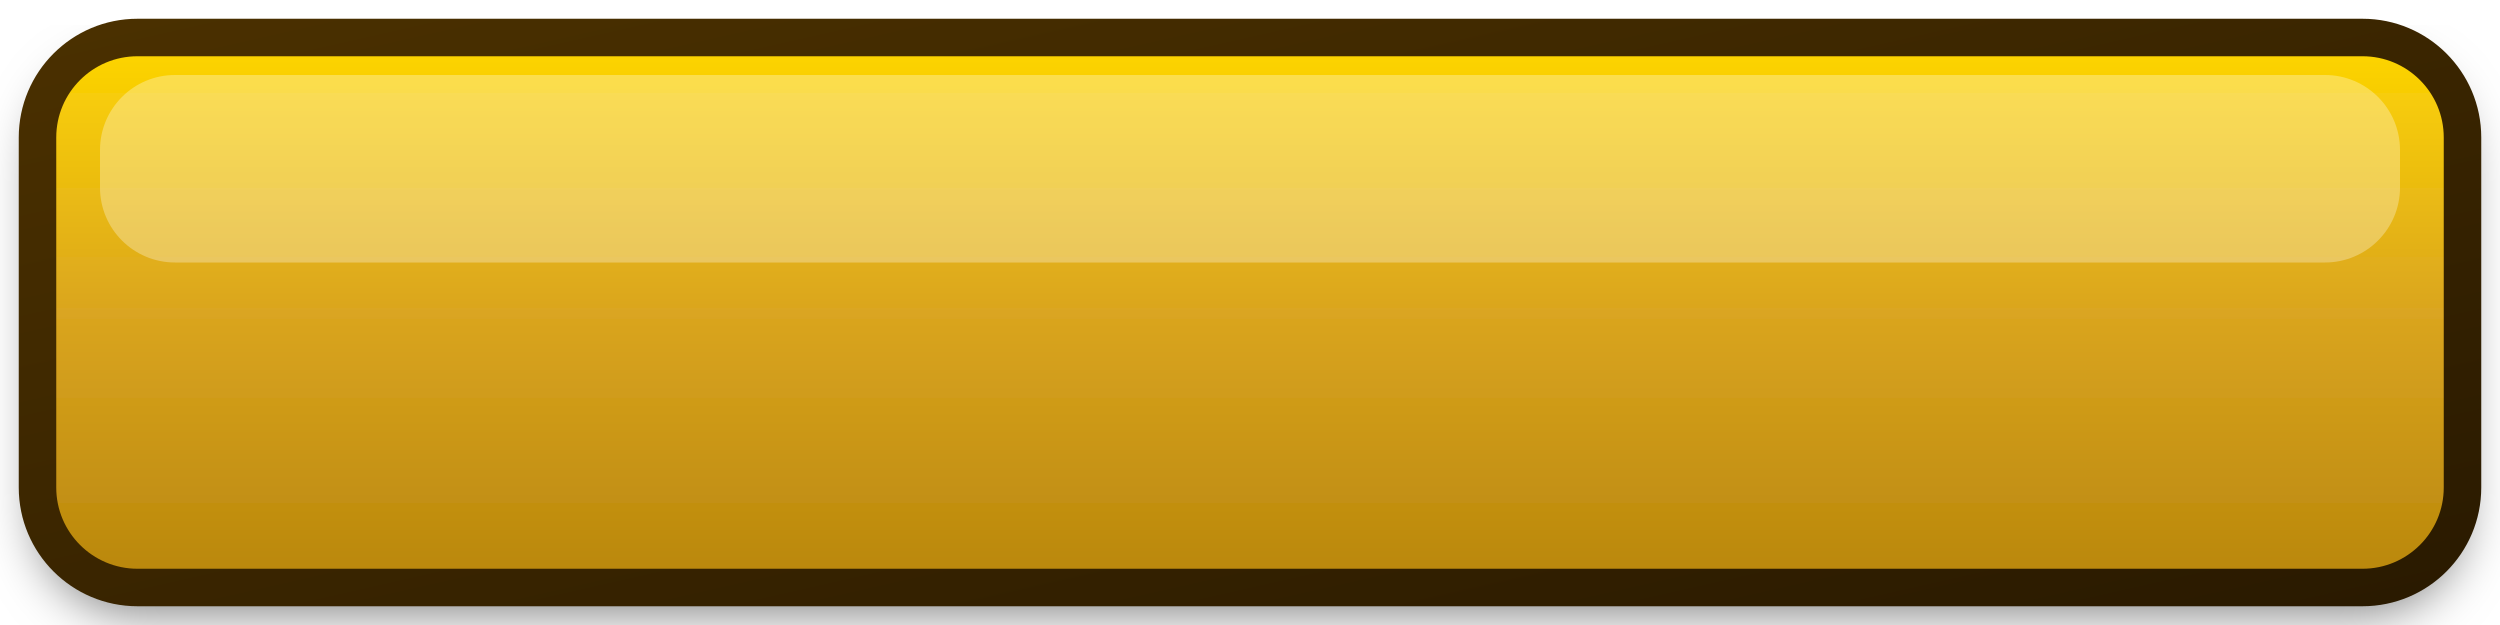
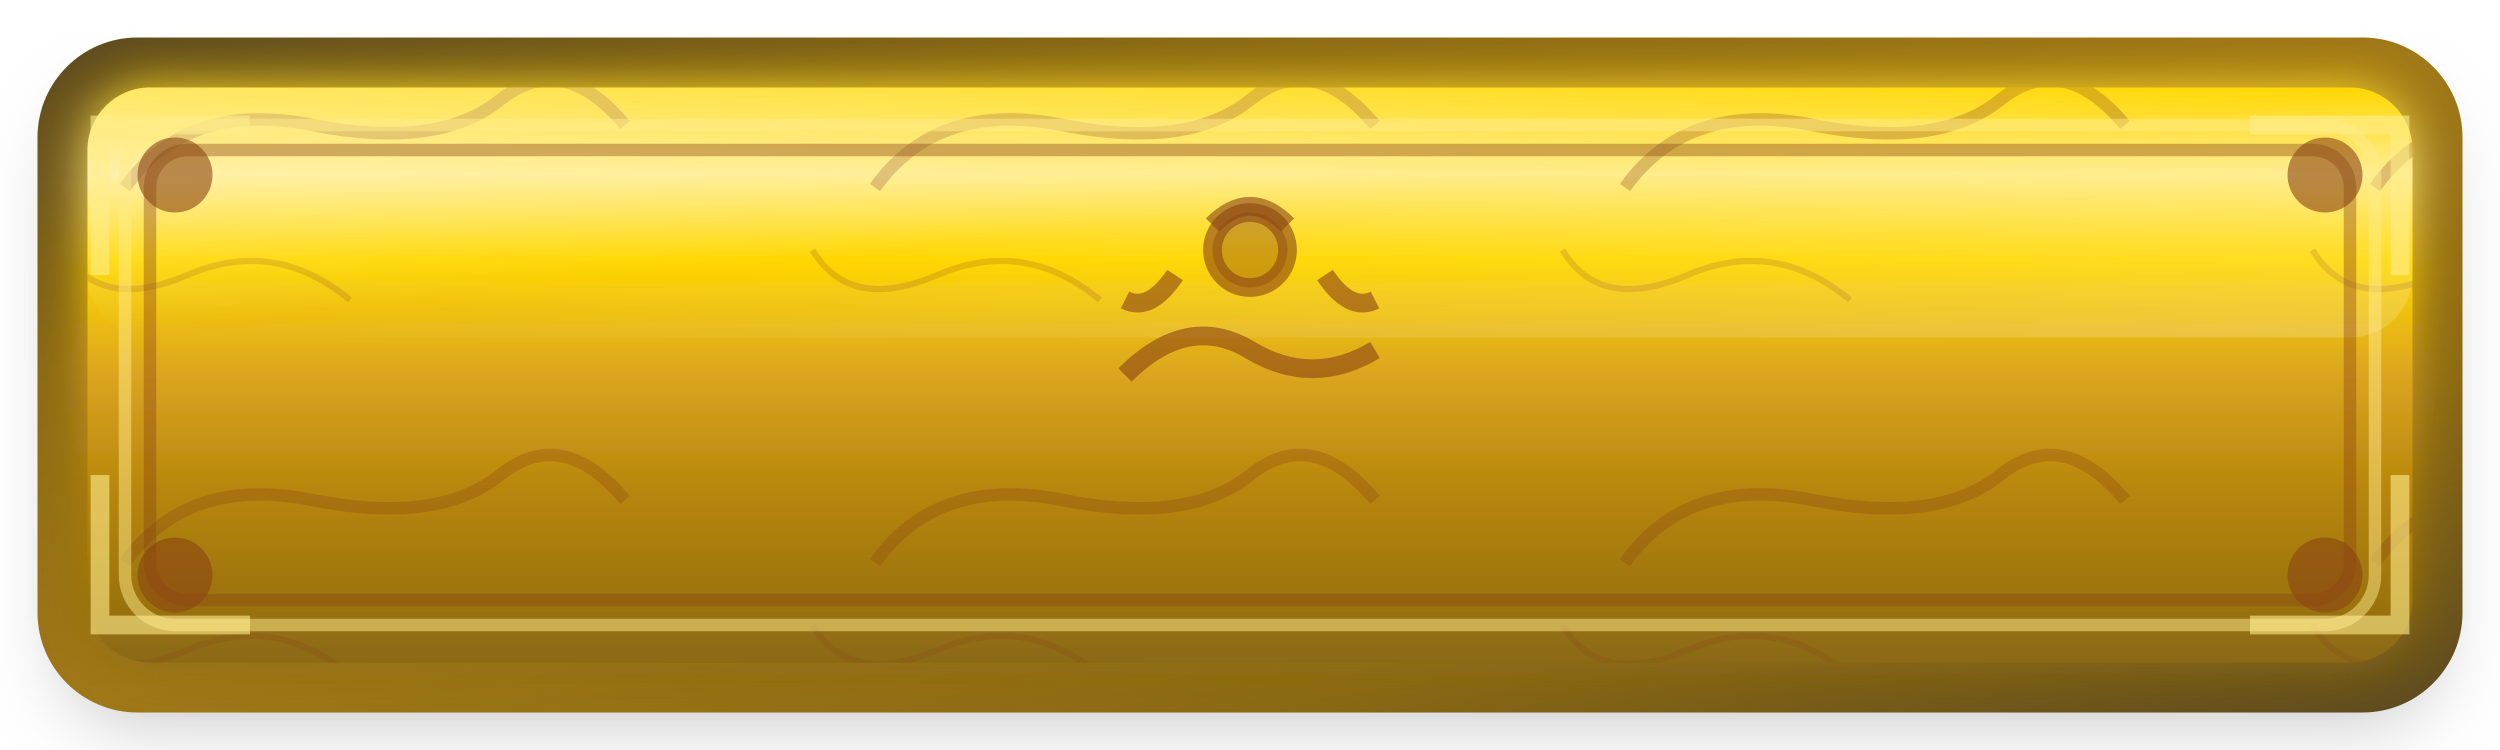
- <svg xmlns="http://www.w3.org/2000/svg" width="200" height="50" viewBox="0 0 200 50">
+ <svg xmlns="http://www.w3.org/2000/svg" width="200" height="60" viewBox="0 0 200 60">
  <defs>
-     <linearGradient id="btnGoldGrad" x1="0%" y1="0%" x2="0%" y2="100%">
-       <stop offset="0%" style="stop-color:#ffd700;stop-opacity:1" />
-       <stop offset="50%" style="stop-color:#daa520;stop-opacity:1" />
-       <stop offset="100%" style="stop-color:#b8860b;stop-opacity:1" />
+     <linearGradient id="goldMain" x1="0%" y1="0%" x2="0%" y2="100%">
+       <stop offset="0%" style="stop-color:#ffd700" />
+       <stop offset="15%" style="stop-color:#ffec8b" />
+       <stop offset="30%" style="stop-color:#ffd700" />
+       <stop offset="50%" style="stop-color:#daa520" />
+       <stop offset="70%" style="stop-color:#b8860b" />
+       <stop offset="100%" style="stop-color:#8b6914" />
    </linearGradient>
-     <linearGradient id="borderDark" x1="0%" y1="0%" x2="100%" y2="100%">
-       <stop offset="0%" style="stop-color:#4a3000;stop-opacity:1" />
-       <stop offset="100%" style="stop-color:#2a1a00;stop-opacity:1" />
+     <linearGradient id="goldOuter" x1="0%" y1="0%" x2="100%" y2="100%">
+       <stop offset="0%" style="stop-color:#5c4a1f" />
+       <stop offset="25%" style="stop-color:#8b6914" />
+       <stop offset="50%" style="stop-color:#a07818" />
+       <stop offset="75%" style="stop-color:#8b6914" />
+       <stop offset="100%" style="stop-color:#5c4a1f" />
    </linearGradient>
-     <filter id="shadow">
-       <feDropShadow dx="0" dy="2" stdDeviation="2" flood-color="#000" flood-opacity="0.5" />
+     <linearGradient id="goldSheen" x1="0%" y1="0%" x2="100%" y2="100%">
+       <stop offset="0%" style="stop-color:rgba(255,255,255,0.4)" />
+       <stop offset="50%" style="stop-color:rgba(255,255,255,0)" />
+       <stop offset="100%" style="stop-color:rgba(255,255,255,0.2)" />
+     </linearGradient>
+     <pattern id="dragonPattern" x="0" y="0" width="60" height="30" patternUnits="userSpaceOnUse">
+       <path d="M10,15 Q15,8 25,10 Q35,12 40,8 Q45,4 50,10" stroke="rgba(139,69,20,0.3)" stroke-width="1" fill="none" />
+       <path d="M5,20 Q8,25 15,22 Q22,19 28,24" stroke="rgba(139,69,20,0.2)" stroke-width="0.5" fill="none" />
+     </pattern>
+     <filter id="goldGlow">
+       <feGaussianBlur stdDeviation="2" result="blur" />
+       <feMerge>
+         <feMergeNode in="blur" />
+         <feMergeNode in="SourceGraphic" />
+       </feMerge>
+     </filter>
+     <filter id="btnShadow">
+       <feDropShadow dx="0" dy="3" stdDeviation="3" flood-color="#000" flood-opacity="0.5" />
    </filter>
  </defs>
-   <rect x="3" y="3" width="194" height="44" rx="8" ry="8" fill="url(#btnGoldGrad)" filter="url(#shadow)" />
-   <rect x="3" y="3" width="194" height="44" rx="8" ry="8" fill="none" stroke="url(#borderDark)" stroke-width="3" />
-   <rect x="8" y="6" width="184" height="15" rx="6" ry="6" fill="rgba(255,255,255,0.3)" />
+   <rect x="5" y="5" width="190" height="50" rx="6" ry="6" fill="rgba(0,0,0,0.4)" filter="url(#btnShadow)" />
+   <rect x="3" y="3" width="194" height="54" rx="8" ry="8" fill="url(#goldOuter)" />
+   <rect x="7" y="7" width="186" height="46" rx="5" ry="5" fill="url(#goldMain)" filter="url(#goldGlow)" />
+   <rect x="7" y="7" width="186" height="46" rx="5" ry="5" fill="url(#dragonPattern)" />
+   <rect x="7" y="7" width="186" height="20" rx="5" ry="5" fill="url(#goldSheen)" />
+   <rect x="10" y="10" width="180" height="40" rx="4" ry="4" fill="none" stroke="rgba(255,236,139,0.5)" stroke-width="1" />
+   <rect x="12" y="12" width="176" height="36" rx="3" ry="3" fill="none" stroke="rgba(139,69,19,0.4)" stroke-width="1" />
+   <g transform="translate(90, 20)" fill="none" stroke="rgba(139,69,19,0.6)" stroke-width="1.5">
+     <path d="M0,10 Q5,5 10,8 Q15,11 20,8" />
+     <circle cx="10" cy="0" r="3" fill="rgba(139,69,19,0.4)" />
+     <path d="M7,-2 Q10,-5 13,-2" />
+     <path d="M4,2 Q2,5 0,4" />
+     <path d="M16,2 Q18,5 20,4" />
+   </g>
+   <g fill="rgba(139,69,19,0.6)">
+     <circle cx="14" cy="14" r="3" />
+     <circle cx="186" cy="14" r="3" />
+     <circle cx="14" cy="46" r="3" />
+     <circle cx="186" cy="46" r="3" />
+   </g>
+   <g stroke="rgba(255,236,139,0.6)" stroke-width="1.5" fill="none">
+     <path d="M8,22 L8,10 L20,10" />
+     <path d="M180,10 L192,10 L192,22" />
+     <path d="M8,38 L8,50 L20,50" />
+     <path d="M180,50 L192,50 L192,38" />
+   </g>
</svg>
